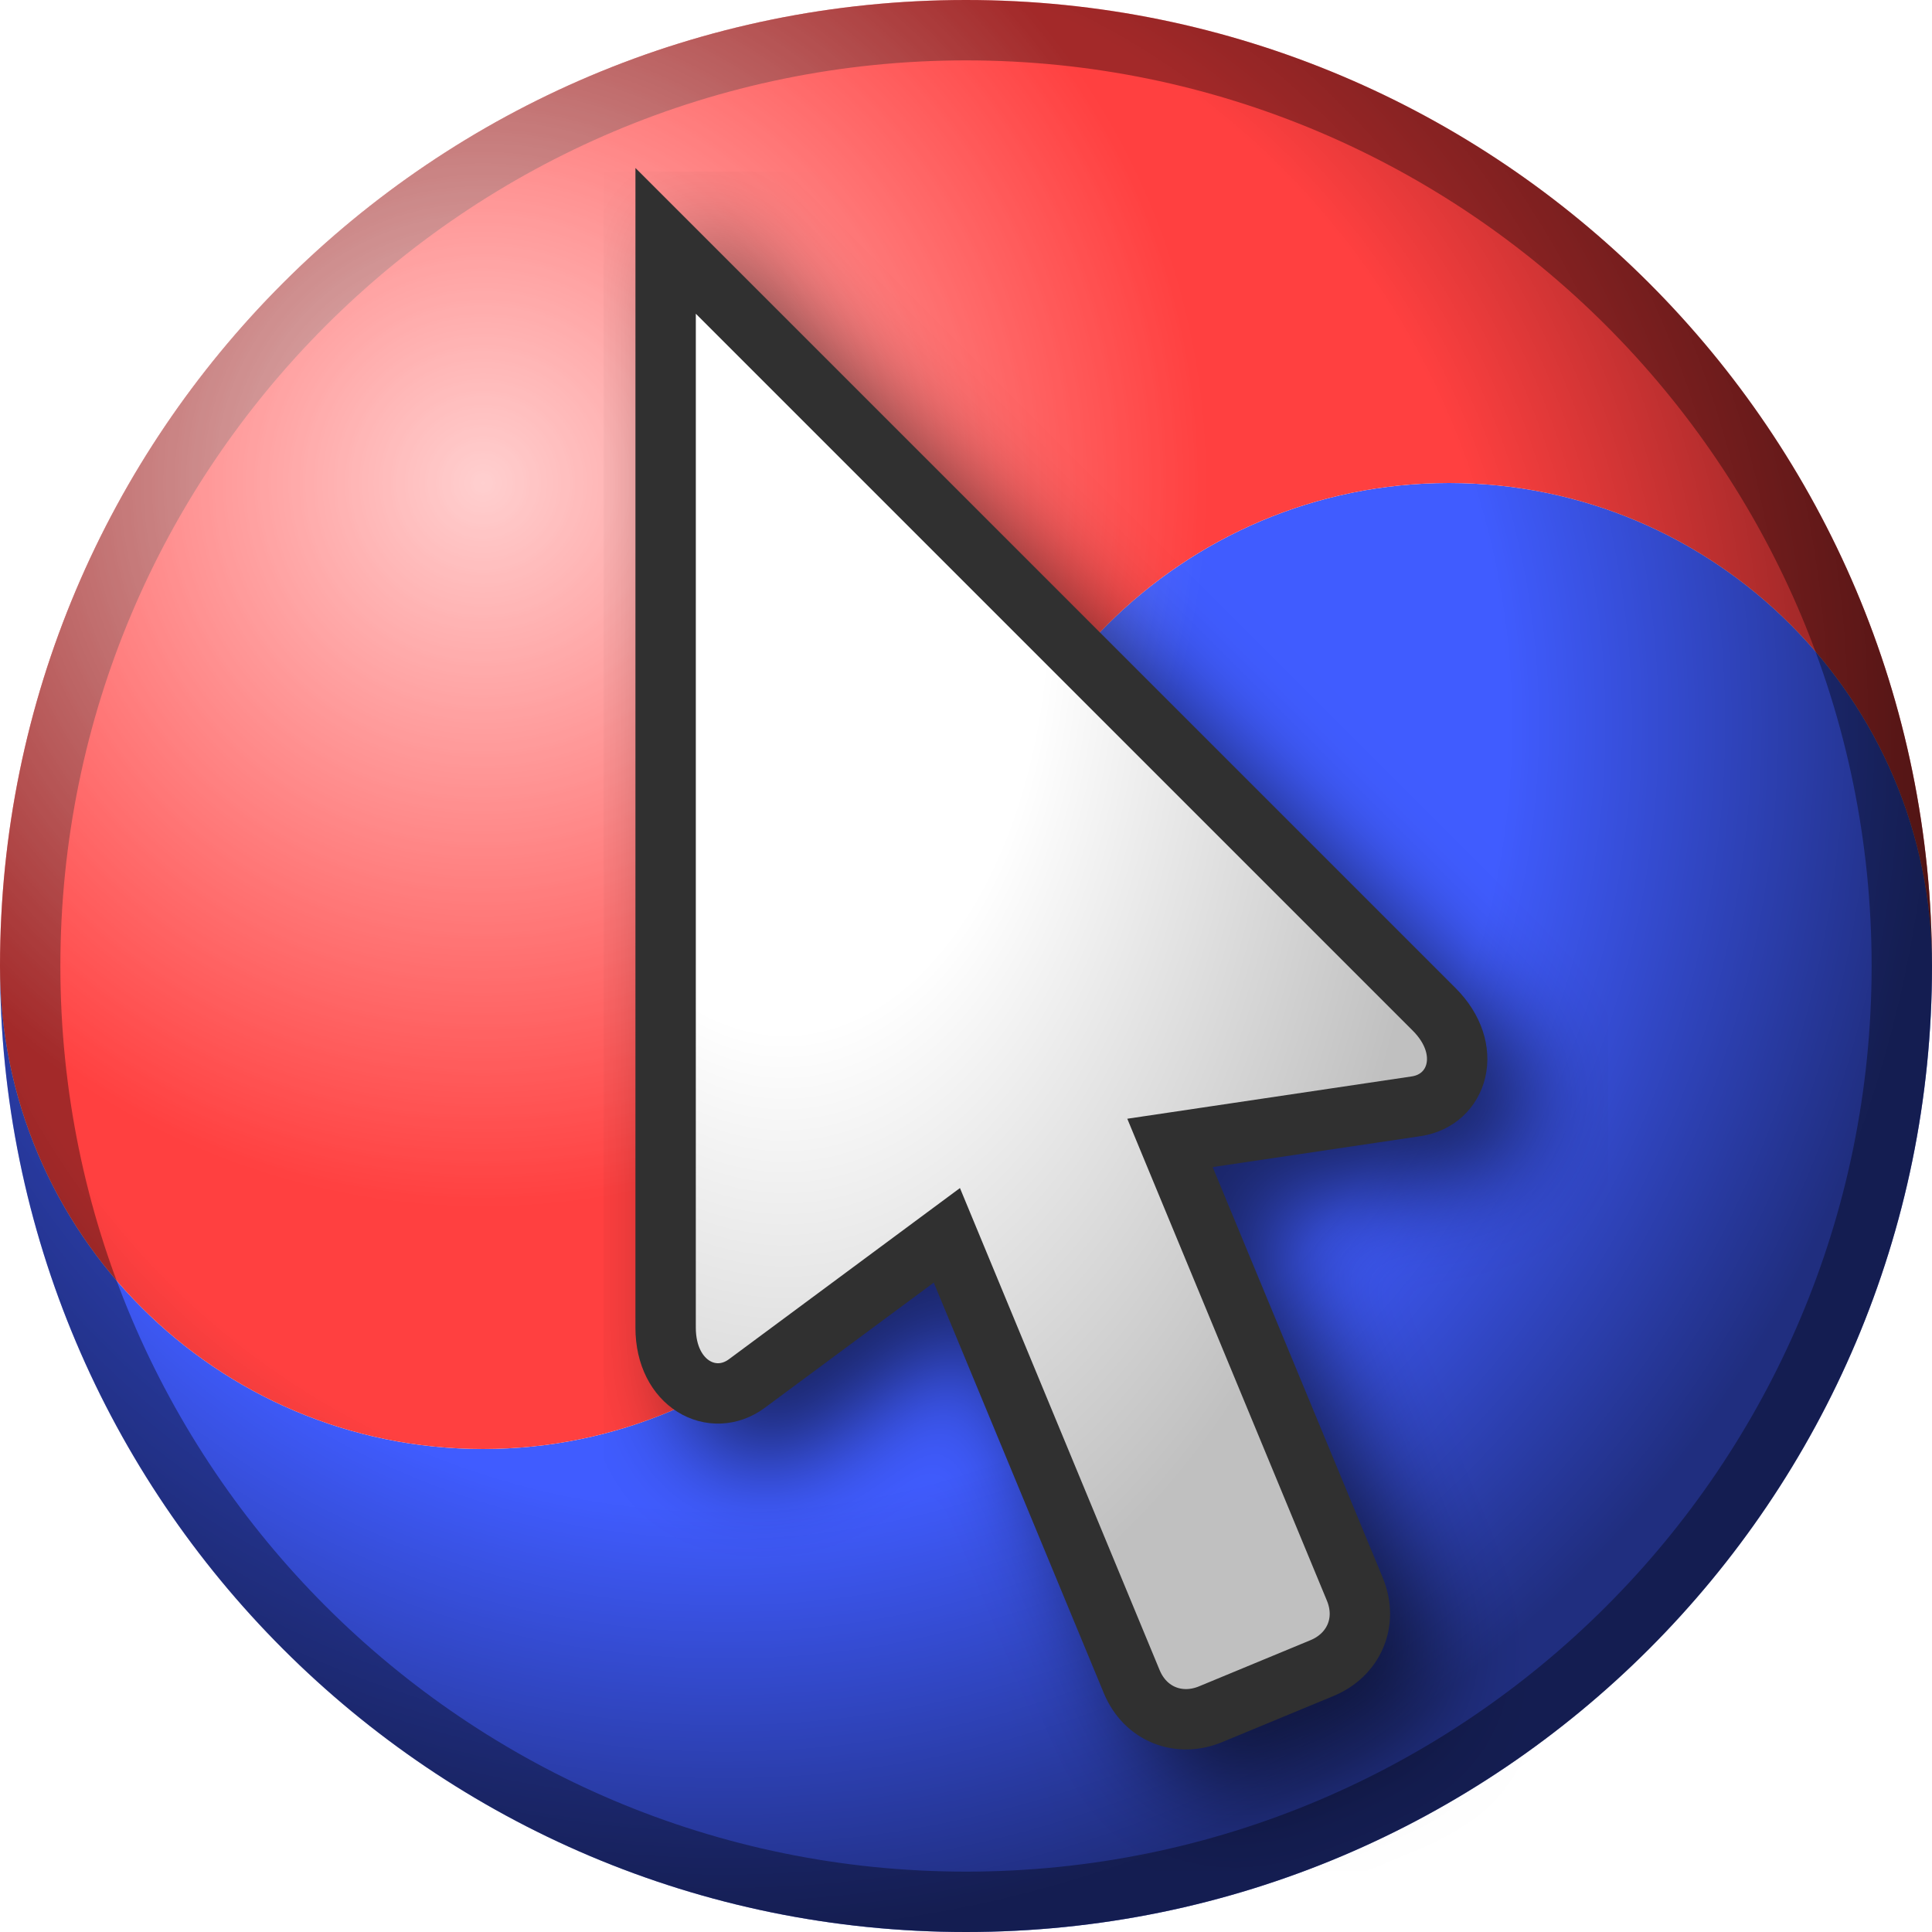
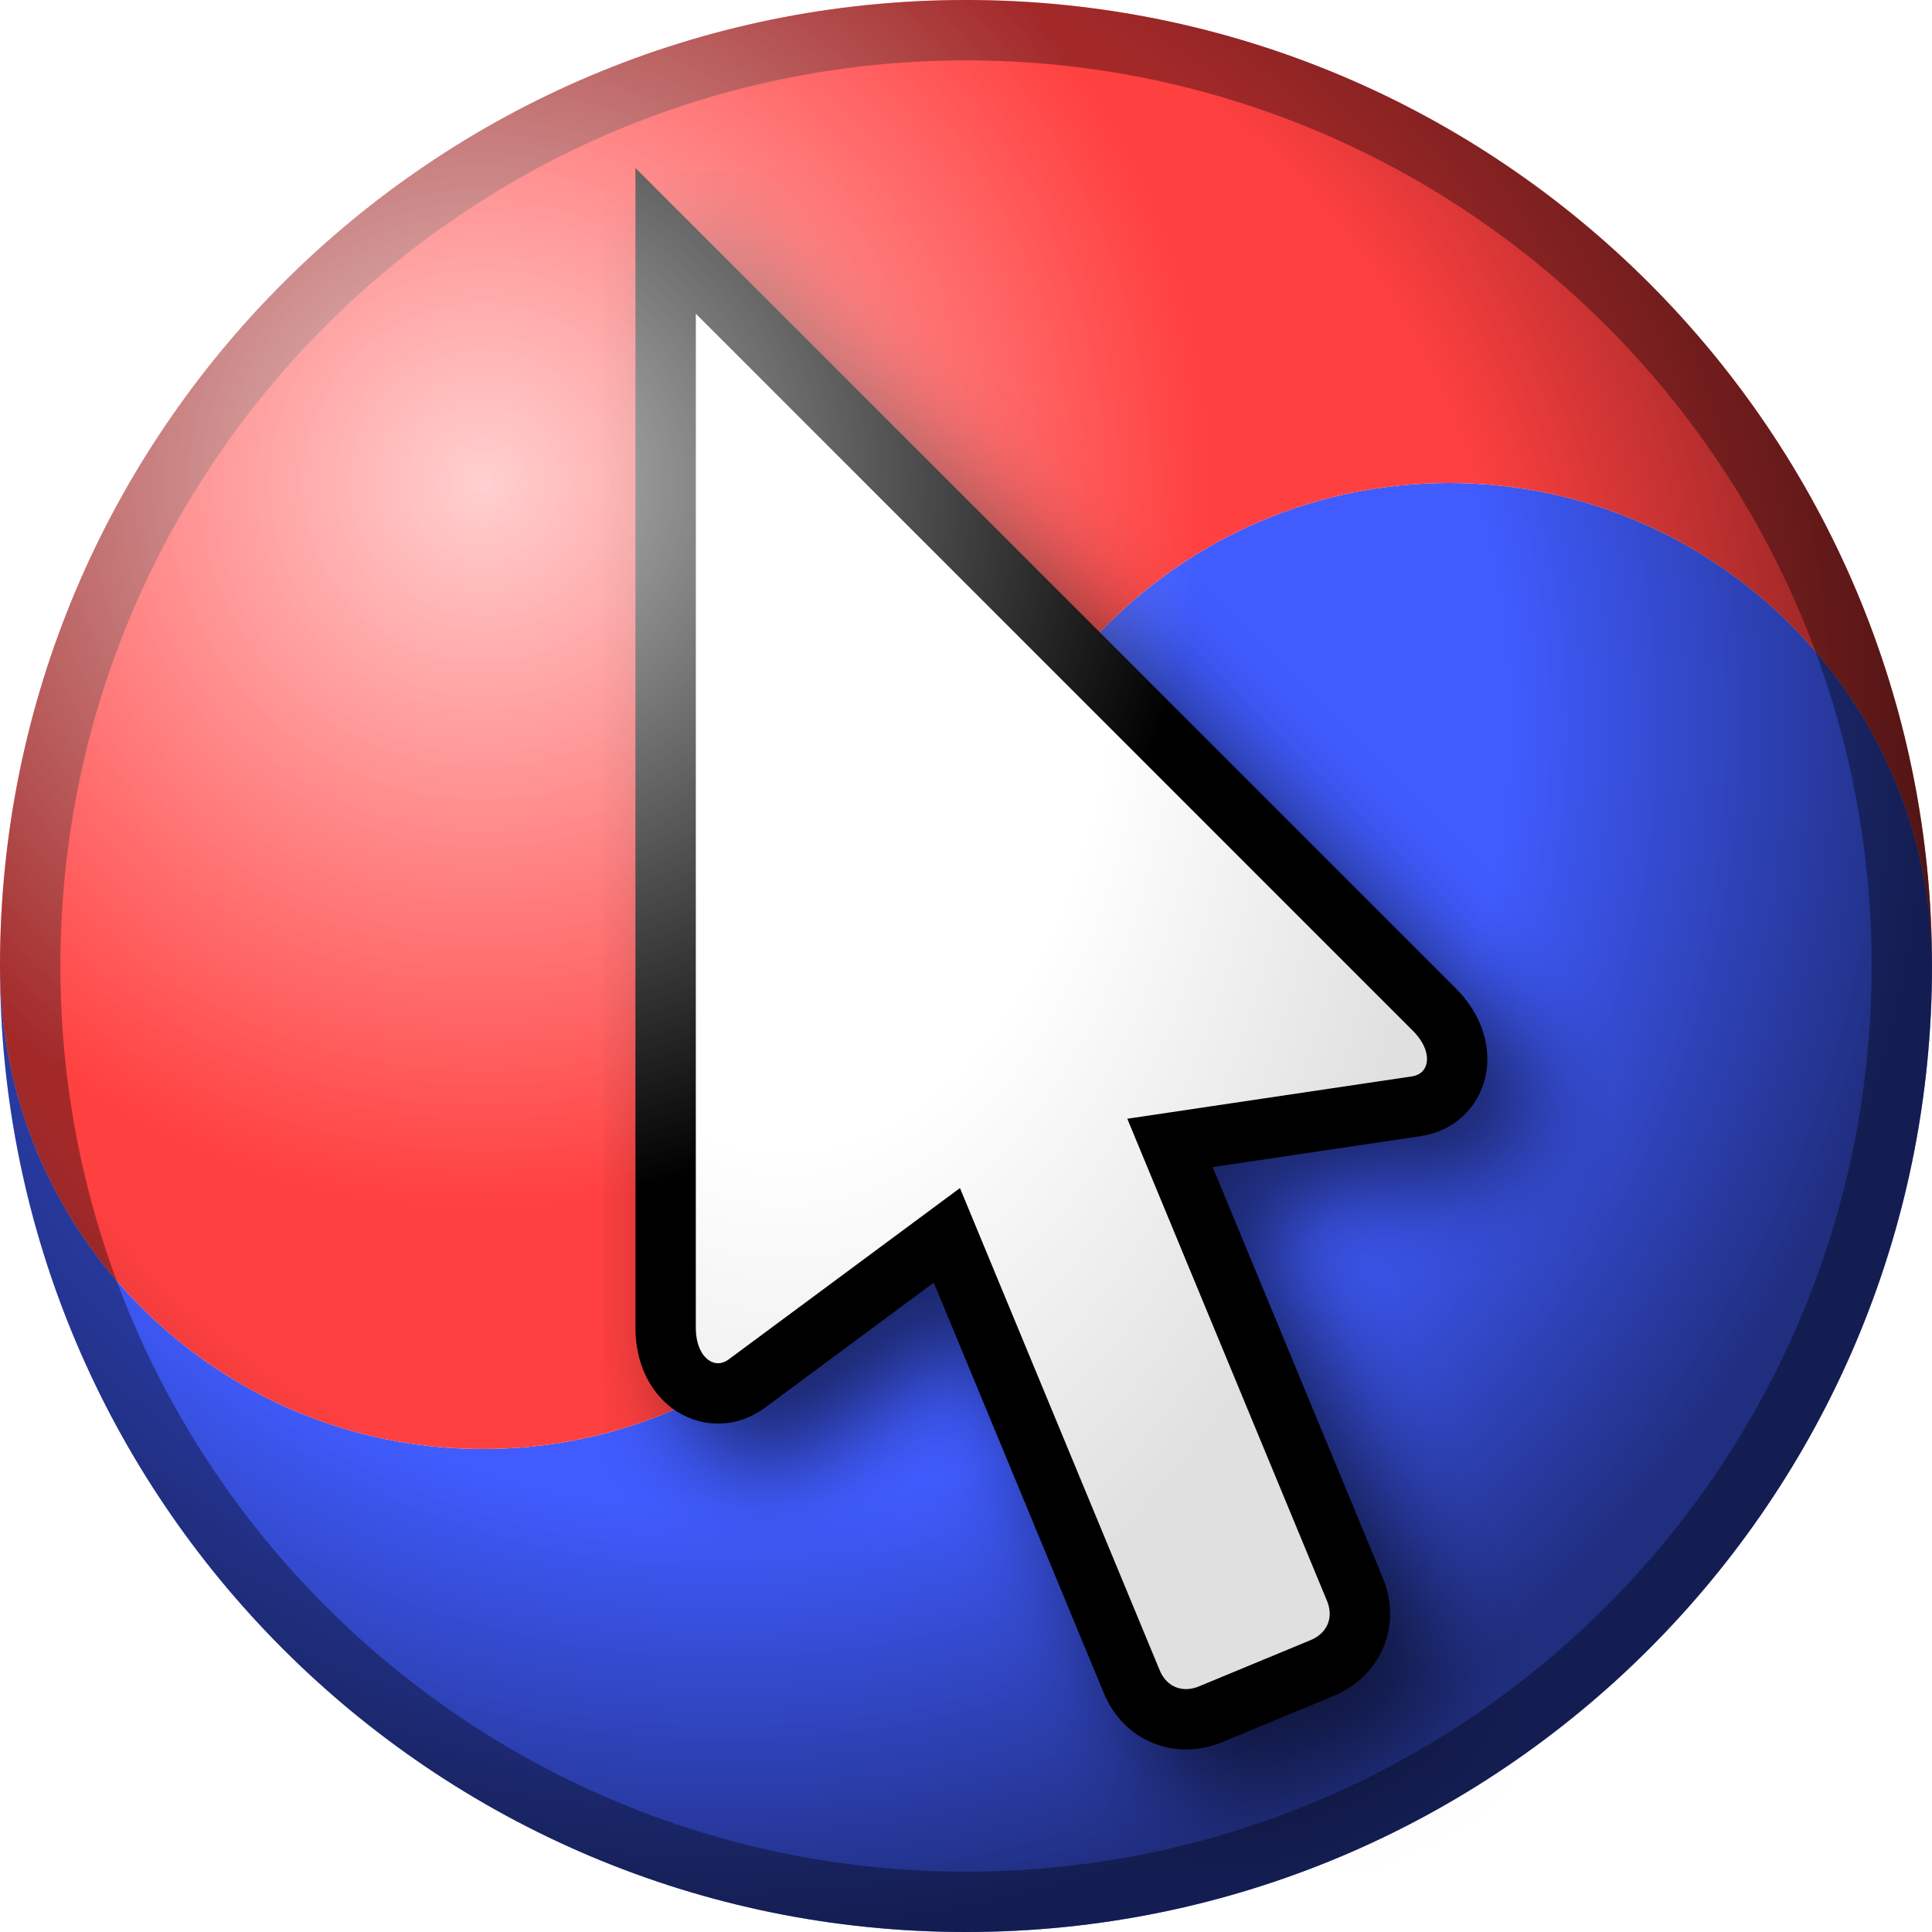
<svg xmlns="http://www.w3.org/2000/svg" xmlns:xlink="http://www.w3.org/1999/xlink" width="1024" height="1024" id="svg2544" version="1.0">
  <defs id="defs2546">
    <linearGradient id="linearGradient3567">
      <stop style="stop-color:#000000;stop-opacity:0;" offset="0" id="stop3569" />
      <stop id="stop3575" offset="0.649" style="stop-color:#000000;stop-opacity:0;" />
      <stop style="stop-color:#000000;stop-opacity:1;" offset="1" id="stop3571" />
    </linearGradient>
    <linearGradient id="linearGradient3556">
      <stop style="stop-color:#ffffff;stop-opacity:1;" offset="0" id="stop3558" />
-       <stop id="stop3577" offset="0.393" style="stop-color:#ffffff;stop-opacity:1;" />
-       <stop style="stop-color:#c0c0c0;stop-opacity:1;" offset="1" id="stop3560" />
+       <stop id="stop3577" offset="0.5" style="stop-color:#ffffff;stop-opacity:1;" />
+       <stop style="stop-color:#e0e0e0;stop-opacity:1;" offset="1" id="stop3560" />
    </linearGradient>
    <linearGradient id="linearGradient3472">
      <stop style="stop-color:#ffffff;stop-opacity:1;" offset="0" id="stop3474" />
      <stop id="stop3480" offset="0.3" style="stop-color:#ffffff;stop-opacity:1;" />
      <stop style="stop-color:#ffffff;stop-opacity:0.753;" offset="0.65" id="stop3482" />
      <stop style="stop-color:#ffffff;stop-opacity:0;" offset="1" id="stop3476" />
    </linearGradient>
    <linearGradient id="linearGradient3402">
      <stop style="stop-color:#ffffff;stop-opacity:1;" offset="0" id="stop3404" />
      <stop style="stop-color:#ffffff;stop-opacity:0;" offset="1" id="stop3406" />
    </linearGradient>
    <radialGradient xlink:href="#linearGradient3402" id="radialGradient3408" cx="256" cy="256" fx="256" fy="256" r="512" gradientUnits="userSpaceOnUse" gradientTransform="matrix(0.75,0,0,0.75,64,64)" />
    <filter id="filter3468" x="-0.135" width="1.269" y="-0.075" height="1.149">
      <feGaussianBlur stdDeviation="25.342" id="feGaussianBlur3470" />
    </filter>
    <radialGradient xlink:href="#linearGradient3556" id="radialGradient3562" cx="1291.775" cy="440.234" fx="1291.775" fy="440.234" r="225.77" gradientTransform="matrix(-4.2493207e-7,2.551274,-1.559112,-5.6346988e-7,1102.375,-2975.672)" gradientUnits="userSpaceOnUse" />
    <radialGradient xlink:href="#linearGradient3567" id="radialGradient3573" cx="341.333" cy="170.667" fx="341.333" fy="170.667" r="512" gradientUnits="userSpaceOnUse" gradientTransform="matrix(2.7375221e-8,1.25,-1.25,2.737522e-8,597.3333,-42.66667)" />
  </defs>
  <g id="layer1" style="display:inline">
    <path style="fill:#405cff;fill-opacity:1;stroke:none" d="M 768,256 C 626.688,256 512,370.688 512,512 C 512,653.312 397.312,768 256,768 C 114.688,768 0,653.312 0,512 C 0,794.624 229.376,1024 512,1024 C 794.624,1024 1024,794.624 1024,512 C 1024,370.688 909.312,256 768,256 z" id="path3152" />
    <path id="path3160" d="M 256,768 C 397.312,768 512,653.312 512,512 C 512,370.688 626.688,256 768,256 C 909.312,256 1024,370.688 1024,512 C 1024,229.376 794.624,-2.5979219e-14 512,-5.7953642e-14 C 229.376,-9.0039087e-14 -2.364775e-14,229.376 -5.5677685e-14,512 C -7.1664896e-14,653.312 114.688,768 256,768 z" style="fill:#ff4040;fill-opacity:1;stroke:none" />
    <path style="fill:#000000;fill-opacity:0.361;stroke:none;stroke-width:16;stroke-miterlimit:4;stroke-dasharray:none;display:inline" d="M 512,0 C 229.376,5.6843419e-14 2.1410651e-16,229.376 0,512 C 0,794.624 229.376,1024 512,1024 C 794.624,1024 1024,794.624 1024,512 C 1024,229.376 794.624,-1.1347273e-13 512,0 z M 512,32 C 776.96,32 992,247.04 992,512 C 992,776.96 776.96,992 512,992 C 247.04,992 32,776.96 32,512 C 32,247.04 247.04,32 512,32 z" id="path3371" />
  </g>
  <g id="layer5" style="display:inline">
    <path style="opacity:0.5;fill:url(#radialGradient3573);fill-opacity:1;stroke:none;stroke-width:32;stroke-miterlimit:4;stroke-dasharray:none;stroke-opacity:1" id="path3565" d="M 1024,512 A 512,512 0 1 1 0,512 A 512,512 0 1 1 1024,512 z" />
  </g>
-   <g id="layer3" style="display:inline">
-     <path style="opacity:0.75;fill:url(#radialGradient3408);fill-opacity:1;stroke:none;stroke-width:32;stroke-miterlimit:4;stroke-dasharray:none" id="path3400" d="M 1024,512 A 512,512 0 1 1 0,512 A 512,512 0 1 1 1024,512 z" />
-   </g>
  <g id="layer4" style="display:inline">
    <path id="path3428" d="M 376.588,149.755 L 376.577,725.761 C 376.577,755.83 401.632,768.719 419.629,755.385 L 525.639,676.837 L 623.606,913.35 C 630.861,930.865 648.795,937.553 665.416,930.669 L 724.545,906.177 C 741.166,899.292 749.117,881.881 741.863,864.367 L 643.896,627.854 L 774.398,608.434 C 796.552,605.138 805.155,578.307 783.893,557.045 L 376.588,149.755 z" style="opacity:0.6;fill:#000000;fill-opacity:1;fill-rule:evenodd;stroke:#000000;stroke-width:32;stroke-linecap:butt;stroke-linejoin:miter;stroke-miterlimit:4;stroke-dasharray:none;stroke-opacity:1;display:inline;filter:url(#filter3468)" />
  </g>
  <g id="layer2" style="display:inline">
-     <path style="opacity:1;fill:url(#radialGradient3562);fill-opacity:1;fill-rule:evenodd;stroke:#303030;stroke-width:32;stroke-linecap:butt;stroke-linejoin:miter;stroke-miterlimit:4;stroke-dasharray:none;stroke-opacity:1" d="M 352.804,127.666 L 352.793,703.672 C 352.793,733.741 377.848,746.63 395.844,733.296 L 501.855,654.748 L 599.822,891.261 C 607.077,908.776 625.011,915.465 641.632,908.58 L 700.76,884.088 C 717.382,877.203 725.333,859.792 718.079,842.278 L 620.112,605.765 L 750.614,586.346 C 772.768,583.049 781.371,556.218 760.109,534.957 L 352.804,127.666 z" id="path3327" />
+     <path style="opacity:1;fill:url(#radialGradient3562);fill-opacity:1;fill-rule:evenodd;stroke:#000000;stroke-width:32;stroke-linecap:butt;stroke-linejoin:miter;stroke-miterlimit:4;stroke-dasharray:none;stroke-opacity:1" d="M 352.804,127.666 L 352.793,703.672 C 352.793,733.741 377.848,746.63 395.844,733.296 L 501.855,654.748 L 599.822,891.261 C 607.077,908.776 625.011,915.465 641.632,908.58 L 700.76,884.088 C 717.382,877.203 725.333,859.792 718.079,842.278 L 620.112,605.765 L 750.614,586.346 C 772.768,583.049 781.371,556.218 760.109,534.957 L 352.804,127.666 z" id="path3327" />
+   </g>
+   <g id="layer3" style="display:inline">
+     <path style="opacity:0.75;fill:url(#radialGradient3408);fill-opacity:1;stroke:none;stroke-width:32;stroke-miterlimit:4;stroke-dasharray:none" id="path3400" d="M 1024,512 A 512,512 0 1 1 0,512 A 512,512 0 1 1 1024,512 z" />
  </g>
</svg>
